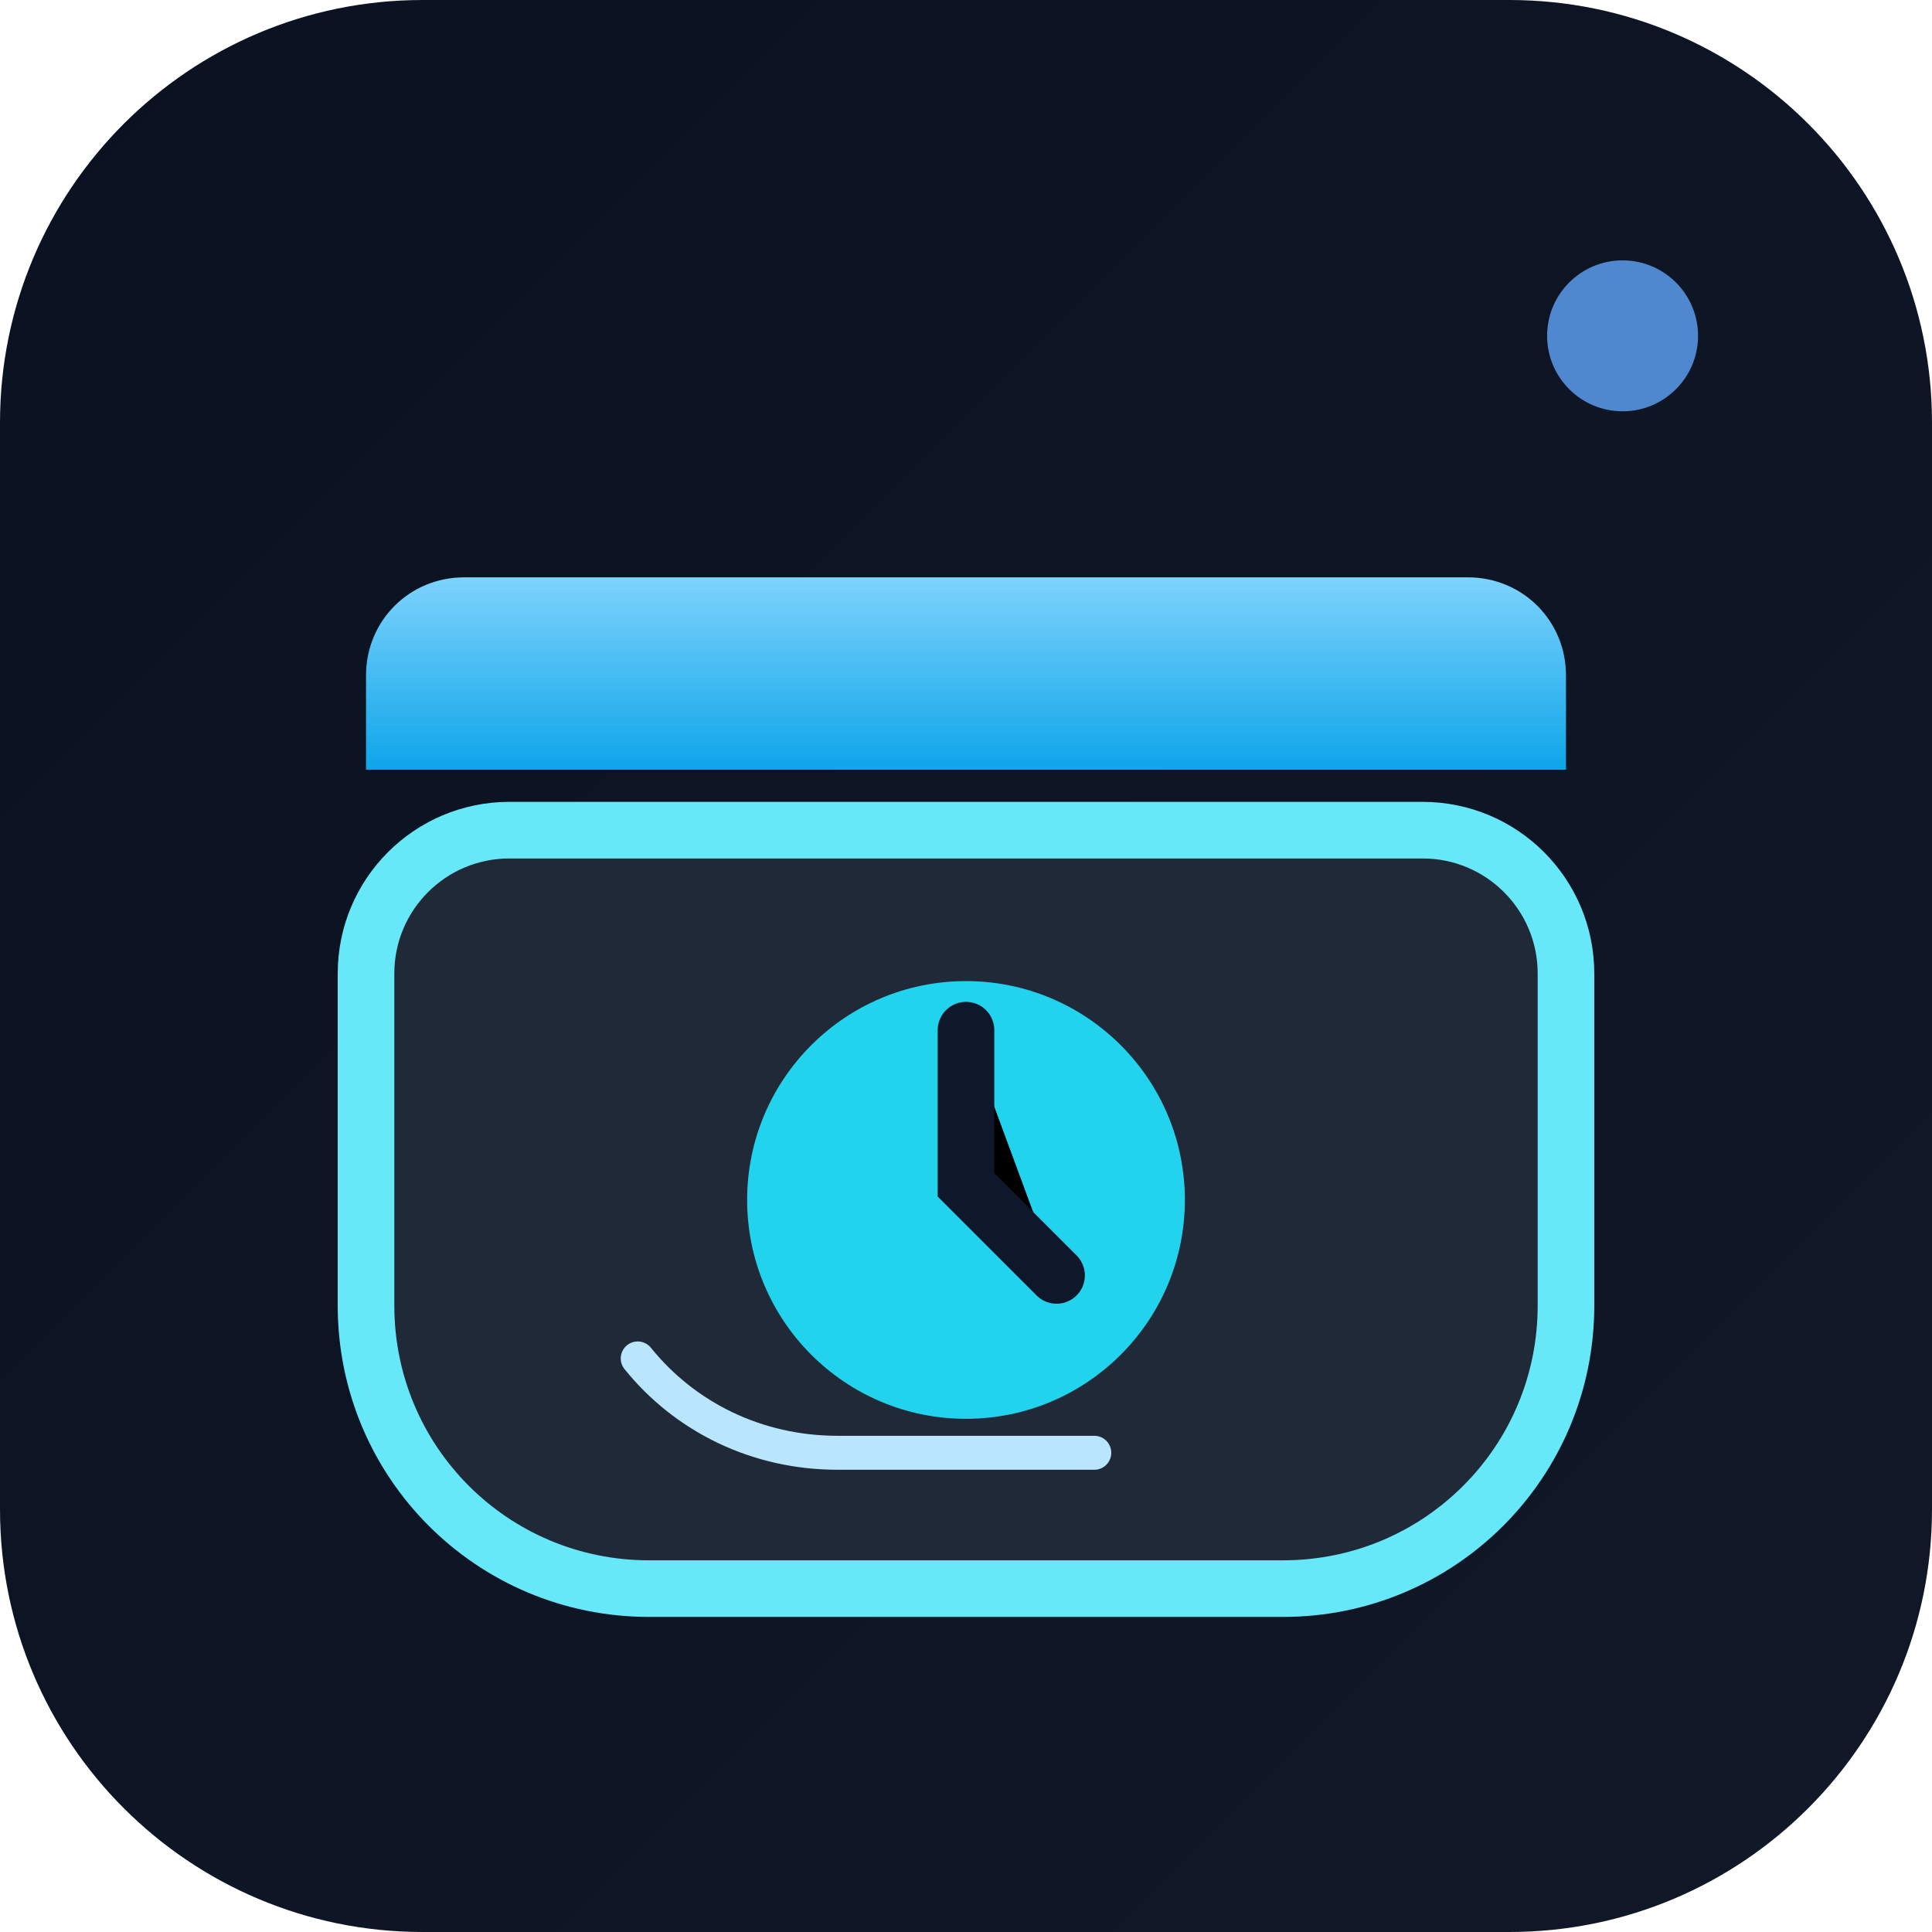
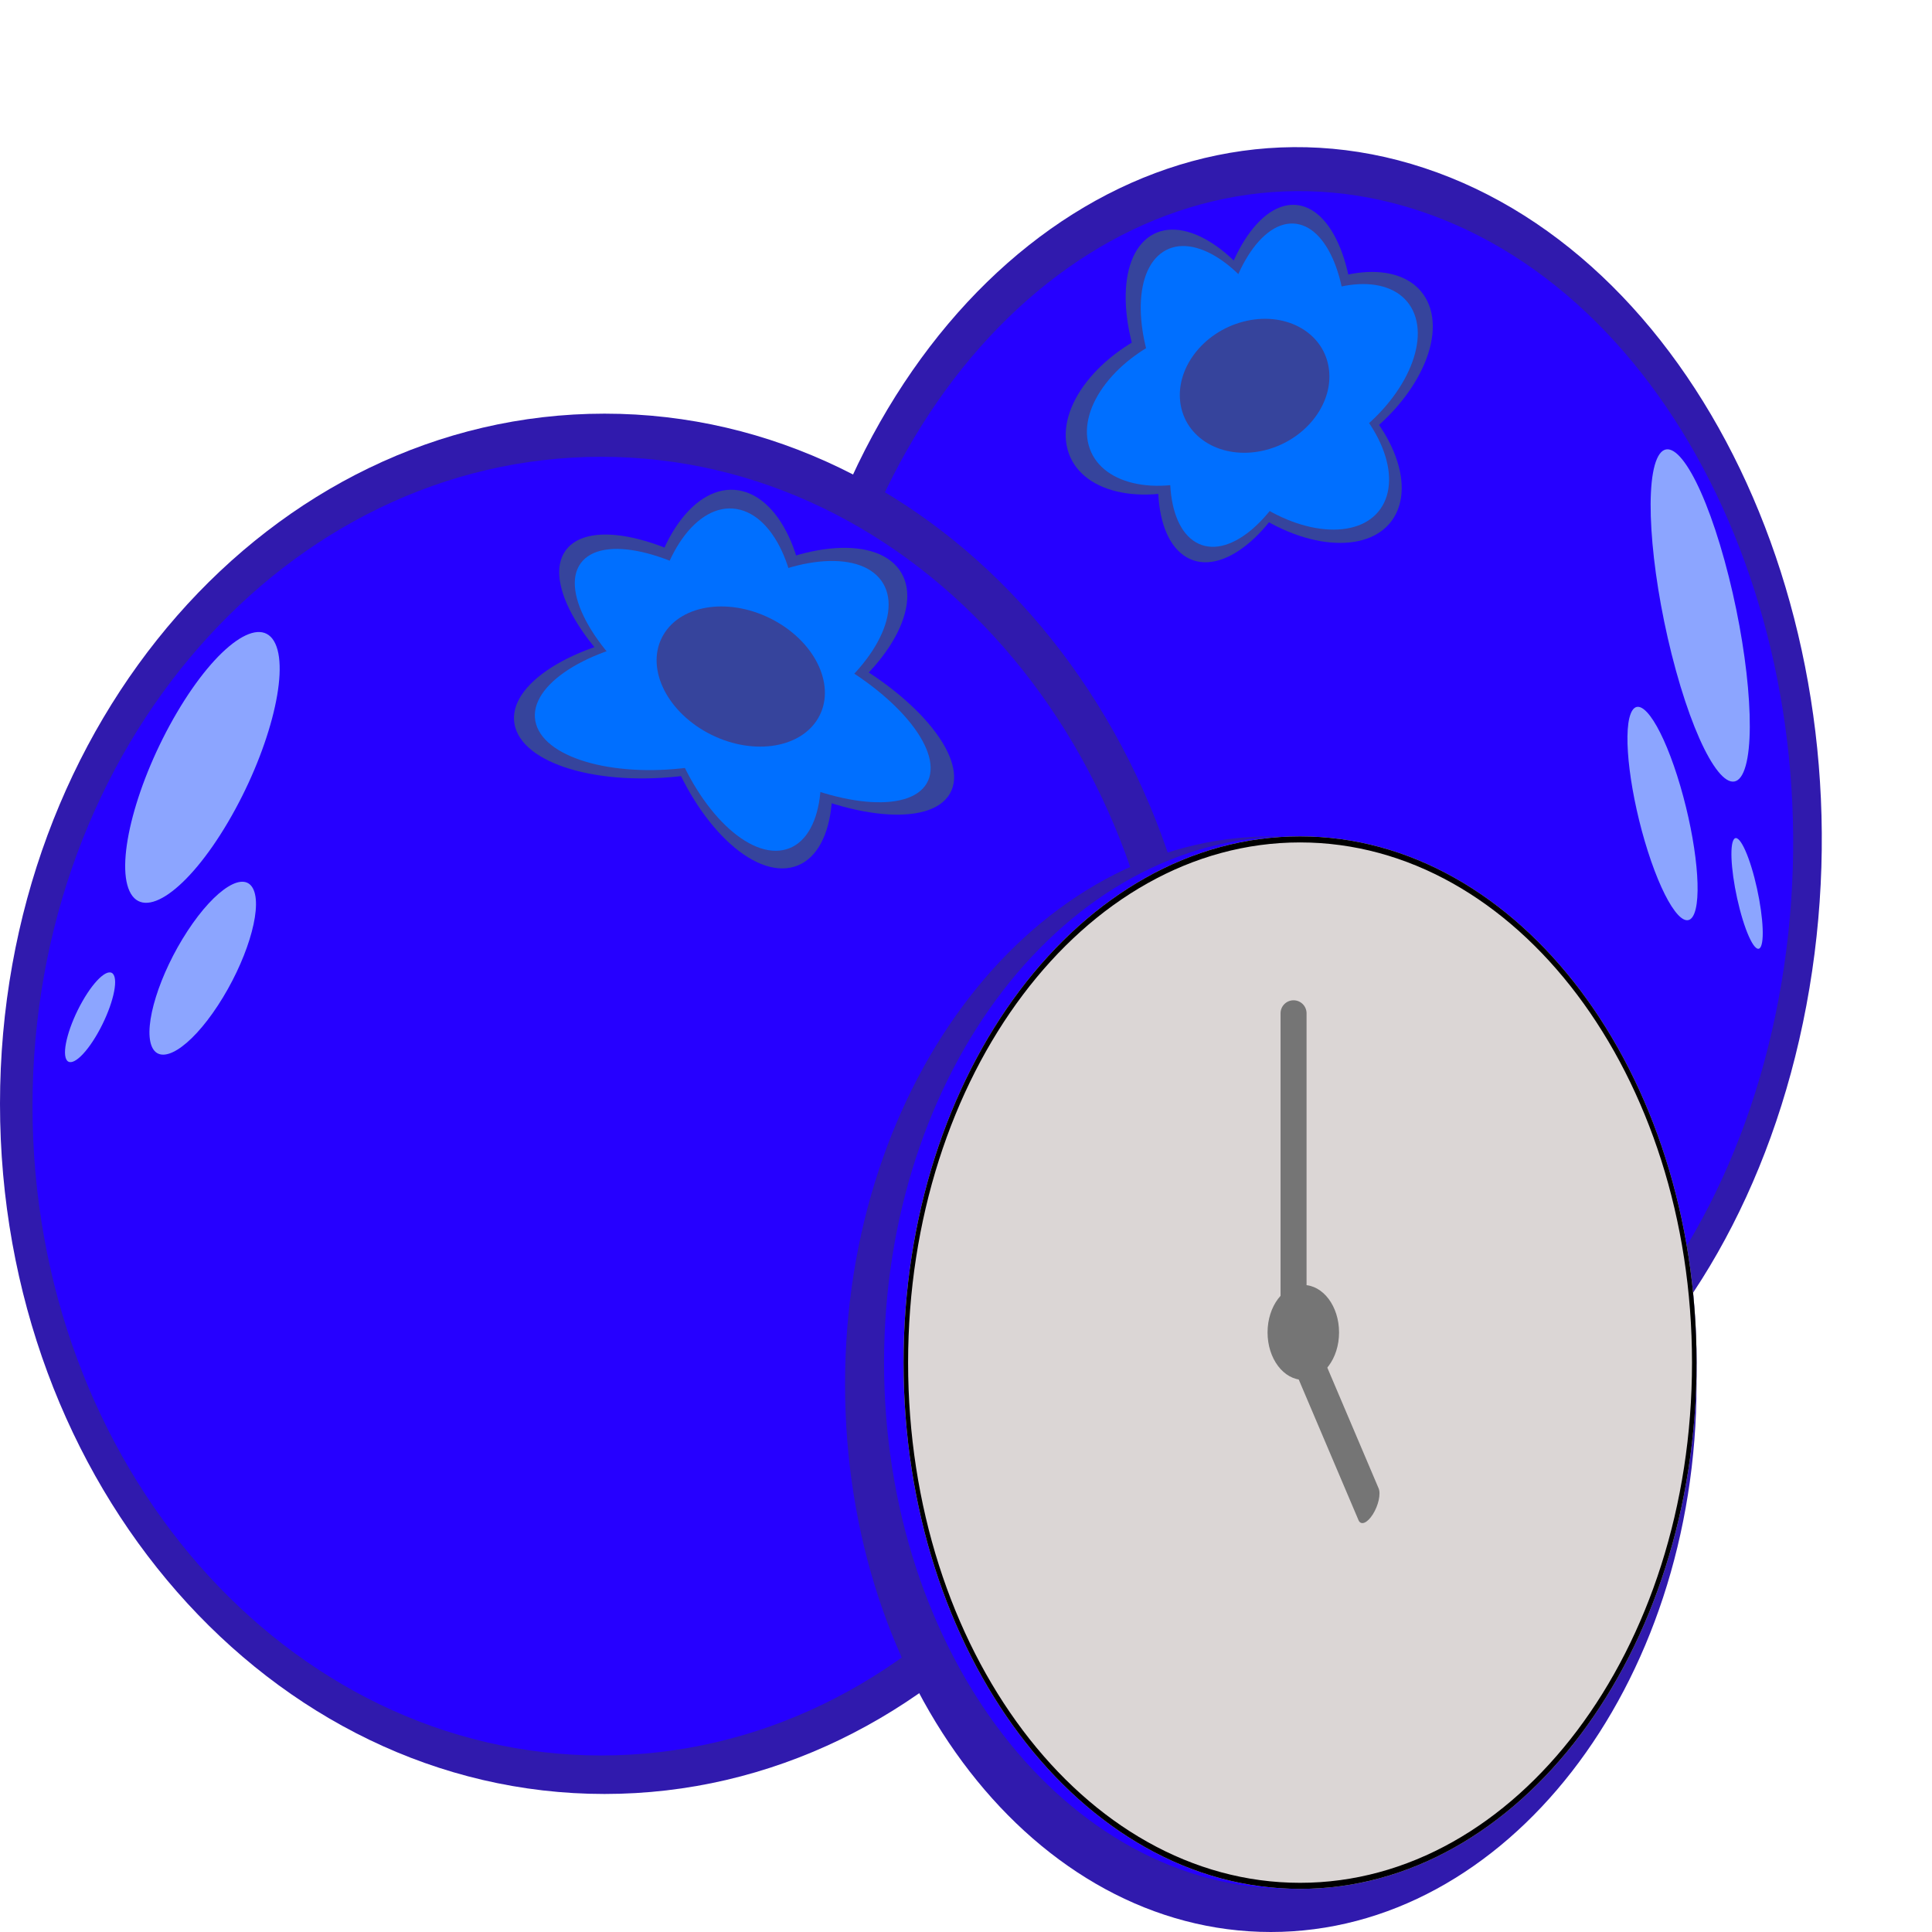
- <svg xmlns="http://www.w3.org/2000/svg" viewBox="0 0 1024 1024">
-   <defs>
-     <linearGradient id="bg" x1="0" y1="0" x2="1" y2="1">
-       <stop offset="0" stop-color="#0a1222" />
-       <stop offset="1" stop-color="#111827" />
-     </linearGradient>
-     <linearGradient id="frost" x1="0" y1="0" x2="0" y2="1">
-       <stop offset="0" stop-color="#7dd3fc" />
-       <stop offset="1" stop-color="#0ea5e9" />
-     </linearGradient>
-   </defs>
-   <rect width="1024" height="1024" rx="224" fill="url(#bg)" />
-   <circle cx="860" cy="178" r="40" fill="#60a5fa" opacity="0.8" />
-   <path d="M246 306h532c29 0 52 23 52 52v50H194v-50c0-29 23-52 52-52z" fill="url(#frost)" />
-   <path d="M270 440h484c42 0 76 34 76 76v176c0 83-67 150-150 150H344c-83 0-150-67-150-150V516c0-42 34-76 76-76z" fill="#1f2937" stroke="#67e8f9" stroke-width="30" />
-   <circle cx="512" cy="636" r="116" fill="#22d3ee" />
-   <path d="M512 546v82l48 48" stroke="#0f172a" stroke-width="30" stroke-linecap="round" />
-   <path d="M338 720c25 31 63 50 106 50h136" stroke="#bae6fd" stroke-width="18" fill="none" stroke-linecap="round" />
+ <svg xmlns="http://www.w3.org/2000/svg" width="128" height="128" viewBox="0 0 128 128" fill="none">
+   <g>
+     <g transform="matrix(-0.97 -0.321 -0.182 0.97 127.999 22.262)">
+       <path d="M0 45.725C0 20.472 15.521 0 34.668 0C53.815 0 69.336 20.472 69.336 45.725C69.336 70.978 53.815 91.449 34.668 91.449C15.521 91.449 0 70.978 0 45.725Z" fill="#301AAD" fill-rule="evenodd" transform="scale(1 1)" />
+       <path d="M0 43.02C0 19.261 14.603 0 32.618 0C50.632 0 65.235 19.261 65.235 43.02C65.235 66.78 50.632 86.041 32.618 86.041C14.603 86.041 0 66.78 0 43.02Z" fill="#2600FF" fill-rule="evenodd" transform="matrix(1 0 0 1 1.864 2.858)" />
+       <g transform="matrix(0.993 0.187 -0.079 0.993 30.568 2.858)">
+         <g transform="scale(1 1)">
+           <path d="M-0.694 9.027C-0.311 4.042 2.181 -4.76837e-07 4.872 -4.76837e-07C7.563 -4.76837e-07 9.434 4.042 9.051 9.027C8.667 14.013 6.175 18.055 3.484 18.055C0.793 18.055 -1.078 14.013 -0.694 9.027Z" fill="#36449C" fill-rule="evenodd" transform="matrix(0.559 -0.901 0.763 0.559 0 9.57)" />
+           <path d="M0.761 9.193C0.341 4.116 2.142 0 4.785 9.53674e-07C7.427 1.90735e-06 9.91 4.116 10.33 9.193C10.751 14.27 8.949 18.385 6.306 18.385C3.664 18.385 1.181 14.27 0.761 9.193Z" fill="#36449C" fill-rule="evenodd" transform="matrix(0.731 0.741 -0.628 0.731 18.001 -0)" />
+           <path d="M0 9.57C0 4.285 2.058 0 4.596 0C7.134 0 9.192 4.285 9.192 9.57C9.192 14.856 7.134 19.14 4.596 19.14C2.058 19.14 0 14.856 0 9.57Z" fill="#36449C" fill-rule="evenodd" transform="matrix(1 0 0 1 7.277 -0)" />
+           <path d="M-0.525 9.461C-0.235 4.236 2.081 0 4.649 3.8147e-06C7.217 3.8147e-06 9.063 4.236 8.773 9.461C8.483 14.687 6.166 18.923 3.599 18.923C1.031 18.923 -0.815 14.687 -0.525 9.461Z" fill="#36449C" fill-rule="evenodd" transform="matrix(-0.934 0.389 -0.33 -0.934 21.065 22.469)" />
+           <path d="M-0.532 8.914C-0.238 3.991 2.209 1.90735e-06 4.935 0C7.66 1.90735e-06 9.631 3.991 9.337 8.914C9.044 13.837 6.596 17.827 3.871 17.827C1.146 17.827 -0.826 13.837 -0.532 8.914Z" fill="#36449C" fill-rule="evenodd" transform="matrix(-0.391 1 -0.847 -0.391 27.194 13.315)" />
+           <path d="M0.494 8.897C0.221 3.983 2.213 0 4.944 0C7.674 1.90735e-06 10.109 3.983 10.382 8.897C10.654 13.81 8.662 17.794 5.932 17.794C3.201 17.794 0.767 13.81 0.494 8.897Z" fill="#36449C" fill-rule="evenodd" transform="matrix(0.358 1.014 -0.859 0.358 16.469 7.074)" />
+         </g>
+         <g transform="matrix(1 0 0 1 1.149 1.248)">
+           <path d="M-0.649 8.144C-0.291 3.646 1.971 -4.76837e-07 4.402 -4.76837e-07C6.833 -9.53674e-07 8.513 3.646 8.154 8.144C7.795 12.642 5.534 16.288 3.103 16.288C0.672 16.288 -1.008 12.642 -0.649 8.144Z" fill="#006FFF" fill-rule="evenodd" transform="matrix(0.559 -0.903 0.761 0.559 0 8.653)" />
+           <path d="M0.712 8.299C0.319 3.715 1.934 0 4.32 0C6.706 -9.53674e-07 8.958 3.715 9.352 8.299C9.745 12.882 8.13 16.598 5.744 16.598C3.358 16.598 1.105 12.882 0.712 8.299Z" fill="#006FFF" fill-rule="evenodd" transform="matrix(0.731 0.743 -0.626 0.731 16.227 0)" />
+           <path d="M0 8.653C0 3.874 1.855 0 4.143 0C6.431 0 8.286 3.874 8.286 8.653C8.286 13.432 6.431 17.306 4.143 17.306C1.855 17.306 0 13.432 0 8.653Z" fill="#006FFF" fill-rule="evenodd" transform="translate(6.56 0)" />
+           <path d="M-0.492 8.551C-0.22 3.828 1.877 1.90735e-06 4.193 1.90735e-06C6.508 0 8.165 3.828 7.893 8.551C7.621 13.273 5.524 17.101 3.208 17.101C0.893 17.101 -0.764 13.273 -0.492 8.551Z" fill="#006FFF" fill-rule="evenodd" transform="matrix(-0.934 0.391 -0.329 -0.934 18.989 20.316)" />
+           <path d="M-0.497 8.038C-0.223 3.599 1.997 0 4.46 0C6.923 0 8.697 3.599 8.422 8.038C8.148 12.477 5.928 16.076 3.465 16.076C1.002 16.076 -0.772 12.477 -0.497 8.038Z" fill="#006FFF" fill-rule="evenodd" transform="matrix(-0.391 1.003 -0.845 -0.391 24.513 12.039)" />
+           <path d="M0.462 8.022C0.207 3.592 2.001 1.90735e-06 4.469 1.90735e-06C6.937 1.90735e-06 9.144 3.592 9.399 8.022C9.654 12.453 7.86 16.045 5.392 16.045C2.924 16.045 0.717 12.453 0.462 8.022Z" fill="#006FFF" fill-rule="evenodd" transform="matrix(0.358 1.017 -0.857 0.358 14.846 6.396)" />
+         </g>
+         <path d="M0.24 4.319C0.107 1.934 2.255 -4.76837e-07 5.036 -9.53674e-07C7.818 0 10.18 1.934 10.312 4.319C10.445 6.705 8.297 8.639 5.516 8.639C2.734 8.639 0.372 6.705 0.24 4.319Z" fill="#36449C" fill-rule="evenodd" transform="matrix(0.934 0.389 -0.33 0.934 9.958 6.241)" />
+       </g>
+       <path d="M-1.531 3.583C-0.686 1.604 3.395 0 7.582 0C11.77 0 14.479 1.604 13.633 3.583C12.788 5.561 8.707 7.165 4.52 7.165C0.332 7.165 -2.377 5.561 -1.531 3.583Z" fill="#8CA5FF" fill-rule="evenodd" transform="matrix(0.616 -1.208 0.514 0.616 5.964 28.006)" />
+       <path d="M-1.031 2.363C-0.462 1.058 2.22 3.8147e-06 4.959 3.8147e-06C7.697 0 9.456 1.058 8.886 2.363C8.317 3.668 5.635 4.726 2.897 4.726C0.158 4.726 -1.6 3.668 -1.031 2.363Z" fill="#8CA5FF" fill-rule="evenodd" transform="matrix(0.656 -1.157 0.492 0.656 7.828 39.437)" />
+       <path d="M-0.443 1.047C-0.199 0.469 1.139 0 2.543 0C3.948 3.8147e-06 4.888 0.469 4.643 1.047C4.398 1.626 3.061 2.095 1.656 2.095C0.252 2.095 -0.688 1.626 -0.443 1.047Z" fill="#8CA5FF" fill-rule="evenodd" transform="matrix(0.602 -1.225 0.521 0.602 3.355 41.724)" />
+     </g>
+     <g transform="matrix(1 0 0 1 0 27.406)">
+       <path d="M0 45.725C0 20.472 17.931 0 40.051 0C62.171 0 80.102 20.472 80.102 45.725C80.102 70.978 62.171 91.449 40.051 91.449C17.931 91.449 0 70.978 0 45.725Z" fill="#301AAD" fill-rule="evenodd" transform="scale(1 1)" />
+       <path d="M0 43.02C0 19.261 16.871 0 37.682 0C58.494 0 75.365 19.261 75.365 43.02C75.365 66.78 58.494 86.041 37.682 86.041C16.871 86.041 0 66.78 0 43.02Z" fill="#2600FF" fill-rule="evenodd" transform="matrix(1 0 0 1 2.153 2.858)" />
+       <g transform="matrix(0.993 0.162 -0.092 0.993 35.314 2.858)">
+         <g transform="matrix(1 0 0 1 -0 0)">
+           <path d="M0.569 9.975C0.255 4.466 2.281 0 5.094 0C7.908 -4.76837e-07 10.443 4.466 10.758 9.975C11.072 15.484 9.046 19.95 6.232 19.95C3.419 19.95 0.883 15.484 0.569 9.975Z" fill="#36449C" fill-rule="evenodd" transform="matrix(0.559 -0.78 0.882 0.559 0 9.57)" />
+           <path d="M-0.604 9.839C-0.27 4.405 2.312 -9.53674e-07 5.165 0C8.017 0 10.059 4.405 9.726 9.839C9.393 15.272 6.81 19.677 3.957 19.677C1.105 19.677 -0.937 15.272 -0.604 9.839Z" fill="#36449C" fill-rule="evenodd" transform="matrix(0.731 0.641 -0.725 0.731 20.797 -0)" />
+           <path d="M0 9.57C0 4.285 2.377 0 5.31 0C8.242 0 10.62 4.285 10.62 9.57C10.62 14.856 8.242 19.14 5.31 19.14C2.377 19.14 0 14.856 0 9.57Z" fill="#36449C" fill-rule="evenodd" transform="matrix(1 0 0 1 8.407 0)" />
+           <path d="M0.397 9.642C0.178 4.317 2.36 0 5.27 0C8.181 -1.90735e-06 10.718 4.317 10.937 9.642C11.156 14.967 8.975 19.284 6.064 19.284C3.153 19.284 0.616 14.967 0.397 9.642Z" fill="#36449C" fill-rule="evenodd" transform="matrix(-0.934 0.337 -0.381 -0.934 24.336 22.469)" />
+           <path d="M0.446 10.077C0.2 4.512 2.258 -3.8147e-06 5.043 0C7.828 0 10.285 4.512 10.531 10.077C10.778 15.642 8.72 20.154 5.935 20.154C3.15 20.154 0.692 15.642 0.446 10.077Z" fill="#36449C" fill-rule="evenodd" transform="matrix(-0.391 0.866 -0.979 -0.391 31.416 13.315)" />
+           <path d="M-0.415 10.093C-0.186 4.519 2.254 9.53674e-07 5.035 -9.53674e-07C7.816 -9.53674e-07 9.884 4.519 9.654 10.093C9.425 15.667 6.985 20.185 4.204 20.185C1.423 20.185 -0.645 15.667 -0.415 10.093Z" fill="#36449C" fill-rule="evenodd" transform="matrix(0.358 0.878 -0.993 0.358 19.027 7.074)" />
+         </g>
+         <g transform="matrix(1 0 0 1 1.327 1.248)">
+           <path d="M0.488 9.001C0.218 4.03 2.06 -4.76837e-07 4.601 0C7.142 0 9.421 4.03 9.691 9.001C9.96 13.972 8.118 18.002 5.577 18.002C3.036 18.002 0.758 13.972 0.488 9.001Z" fill="#006FFF" fill-rule="evenodd" transform="matrix(0.559 -0.782 0.879 0.559 0 8.653)" />
+           <path d="M-0.518 8.884C-0.232 3.977 2.087 9.53674e-07 4.662 9.53674e-07C7.237 9.53674e-07 9.092 3.977 8.806 8.884C8.519 13.79 6.2 17.768 3.625 17.768C1.051 17.768 -0.804 13.79 -0.518 8.884Z" fill="#006FFF" fill-rule="evenodd" transform="matrix(0.731 0.643 -0.723 0.731 18.746 -0)" />
+           <path d="M0 8.653C0 3.874 2.143 0 4.786 0C7.43 0 9.573 3.874 9.573 8.653C9.573 13.432 7.43 17.306 4.786 17.306C2.143 17.306 0 13.432 0 8.653Z" fill="#006FFF" fill-rule="evenodd" transform="matrix(1 0 0 1 7.578 -0)" />
+           <path d="M0.341 8.715C0.153 3.902 2.128 1.90735e-06 4.752 0C7.377 0 9.657 3.902 9.846 8.715C10.034 13.528 8.059 17.43 5.434 17.43C2.81 17.43 0.529 13.528 0.341 8.715Z" fill="#006FFF" fill-rule="evenodd" transform="matrix(-0.934 0.338 -0.38 -0.934 21.937 20.316)" />
+           <path d="M0.382 9.088C0.171 4.069 2.04 1.90735e-06 4.557 -1.90735e-06C7.074 -1.90735e-06 9.285 4.069 9.496 9.088C9.708 14.107 7.838 18.176 5.322 18.176C2.805 18.176 0.593 14.107 0.382 9.088Z" fill="#006FFF" fill-rule="evenodd" transform="matrix(-0.391 0.868 -0.976 -0.391 28.319 12.039)" />
+           <path d="M-0.356 9.102C-0.159 4.075 2.037 9.53674e-07 4.55 0C7.063 0 8.941 4.075 8.745 9.102C8.548 14.128 6.351 18.203 3.838 18.203C1.325 18.203 -0.553 14.128 -0.356 9.102Z" fill="#006FFF" fill-rule="evenodd" transform="matrix(0.358 0.881 -0.99 0.358 17.151 6.396)" />
+         </g>
+         <path d="M-0.181 4.402C-0.081 1.971 2.556 9.53674e-07 5.709 0C8.863 4.76837e-07 11.338 1.971 11.238 4.402C11.137 6.833 8.5 8.804 5.347 8.804C2.194 8.804 -0.281 6.833 -0.181 4.402Z" fill="#36449C" fill-rule="evenodd" transform="matrix(0.934 0.337 -0.381 0.934 11.505 6.241)" />
+       </g>
+       <path d="M-1.114 4.003C-0.499 1.792 3.51 0 7.84 3.8147e-06C12.169 0 15.18 1.792 14.565 4.003C13.95 6.214 9.941 8.006 5.611 8.006C1.282 8.006 -1.73 6.214 -1.114 4.003Z" fill="#8CA5FF" fill-rule="evenodd" transform="matrix(0.616 -1.046 0.594 0.616 6.891 28.006)" />
+       <path d="M-0.746 2.625C-0.334 1.175 2.309 0 5.157 0C8.004 -3.8147e-06 9.979 1.175 9.567 2.625C9.155 4.075 6.513 5.251 3.665 5.251C0.817 5.251 -1.158 4.075 -0.746 2.625Z" fill="#8CA5FF" fill-rule="evenodd" transform="matrix(0.656 -1.002 0.569 0.656 9.044 39.437)" />
+       <path d="M-0.323 1.172C-0.145 0.525 1.175 0 2.625 0C4.074 0 5.104 0.525 4.926 1.172C4.747 1.82 3.428 2.345 1.978 2.345C0.529 2.345 -0.502 1.82 -0.323 1.172Z" fill="#8CA5FF" fill-rule="evenodd" transform="matrix(0.602 -1.06 0.602 0.602 3.876 41.724)" />
+     </g>
+     <path d="M0 36.294C0 16.249 12.629 0 28.208 0C43.787 0 56.416 16.249 56.416 36.294C56.416 56.339 43.787 72.588 28.208 72.588C12.629 72.588 0 56.339 0 36.294Z" fill="#301AAD" fill-rule="evenodd" transform="matrix(1 0 0 1 55.986 55.412)" />
+     <path d="M0 34.865C0 15.61 12.051 0 26.916 0C41.781 0 53.832 15.61 53.832 34.865C53.832 54.12 41.781 69.73 26.916 69.73C12.051 69.73 0 54.12 0 34.865Z" fill="#2600FF" fill-rule="evenodd" transform="matrix(1 0 0 1 58.57 55.412)" />
+     <path d="M0 34.865C0 15.61 11.761 0 26.27 0C40.779 0 52.54 15.61 52.54 34.865C52.54 54.12 40.779 69.73 26.27 69.73C11.761 69.73 0 54.12 0 34.865Z" fill="#DBD6D5" fill-rule="evenodd" transform="translate(59.862 55.412)" />
+     <path d="M52.238 34.865C52.238 34.865 52.54 34.865 52.54 34.865C52.54 54.12 40.779 69.73 26.27 69.73C11.761 69.73 0 54.12 0 34.865C0 15.61 11.761 0 26.27 0C40.779 0 52.54 15.61 52.54 34.865C52.54 34.865 52.238 34.865 52.238 34.865C52.238 15.831 40.612 0.401 26.27 0.401C11.928 0.401 0.302 15.831 0.302 34.865C0.302 53.899 11.928 69.329 26.27 69.329C40.612 69.329 52.238 53.899 52.238 34.865Z" fill="#000000" fill-rule="evenodd" transform="translate(59.862 55.412)" />
+     <path d="M0 3.144C0 1.407 1.06 0 2.369 0C3.677 0 4.737 1.407 4.737 3.144C4.737 4.88 3.677 6.287 2.369 6.287C1.06 6.287 0 4.88 0 3.144Z" fill="#757575" fill-rule="evenodd" transform="translate(83.979 85.133)" />
+     <path d="M0.861 0L0.861 0C1.337 0 1.723 0.386 1.723 0.861L1.723 23.144C1.723 23.62 1.337 24.005 0.861 24.005L0.861 24.005C0.386 24.005 0 23.62 0 23.144L0 0.861C0 0.386 0.386 0 0.861 0L0.861 0Z" fill="#757575" transform="matrix(1 0 0 1 84.84 66.272)" />
+     <path d="M1.036 0L1.036 0C1.608 0 1.981 0.321 1.87 0.716L-1.618 13.064C-1.73 13.46 -2.284 13.78 -2.857 13.78L-2.857 13.78C-3.429 13.78 -3.802 13.46 -3.69 13.064L-0.202 0.716C-0.091 0.321 0.464 0 1.036 0L1.036 0Z" fill="#757575" transform="matrix(0.643 -1.017 0.577 0.643 84.84 88.563)" />
+   </g>
</svg>
